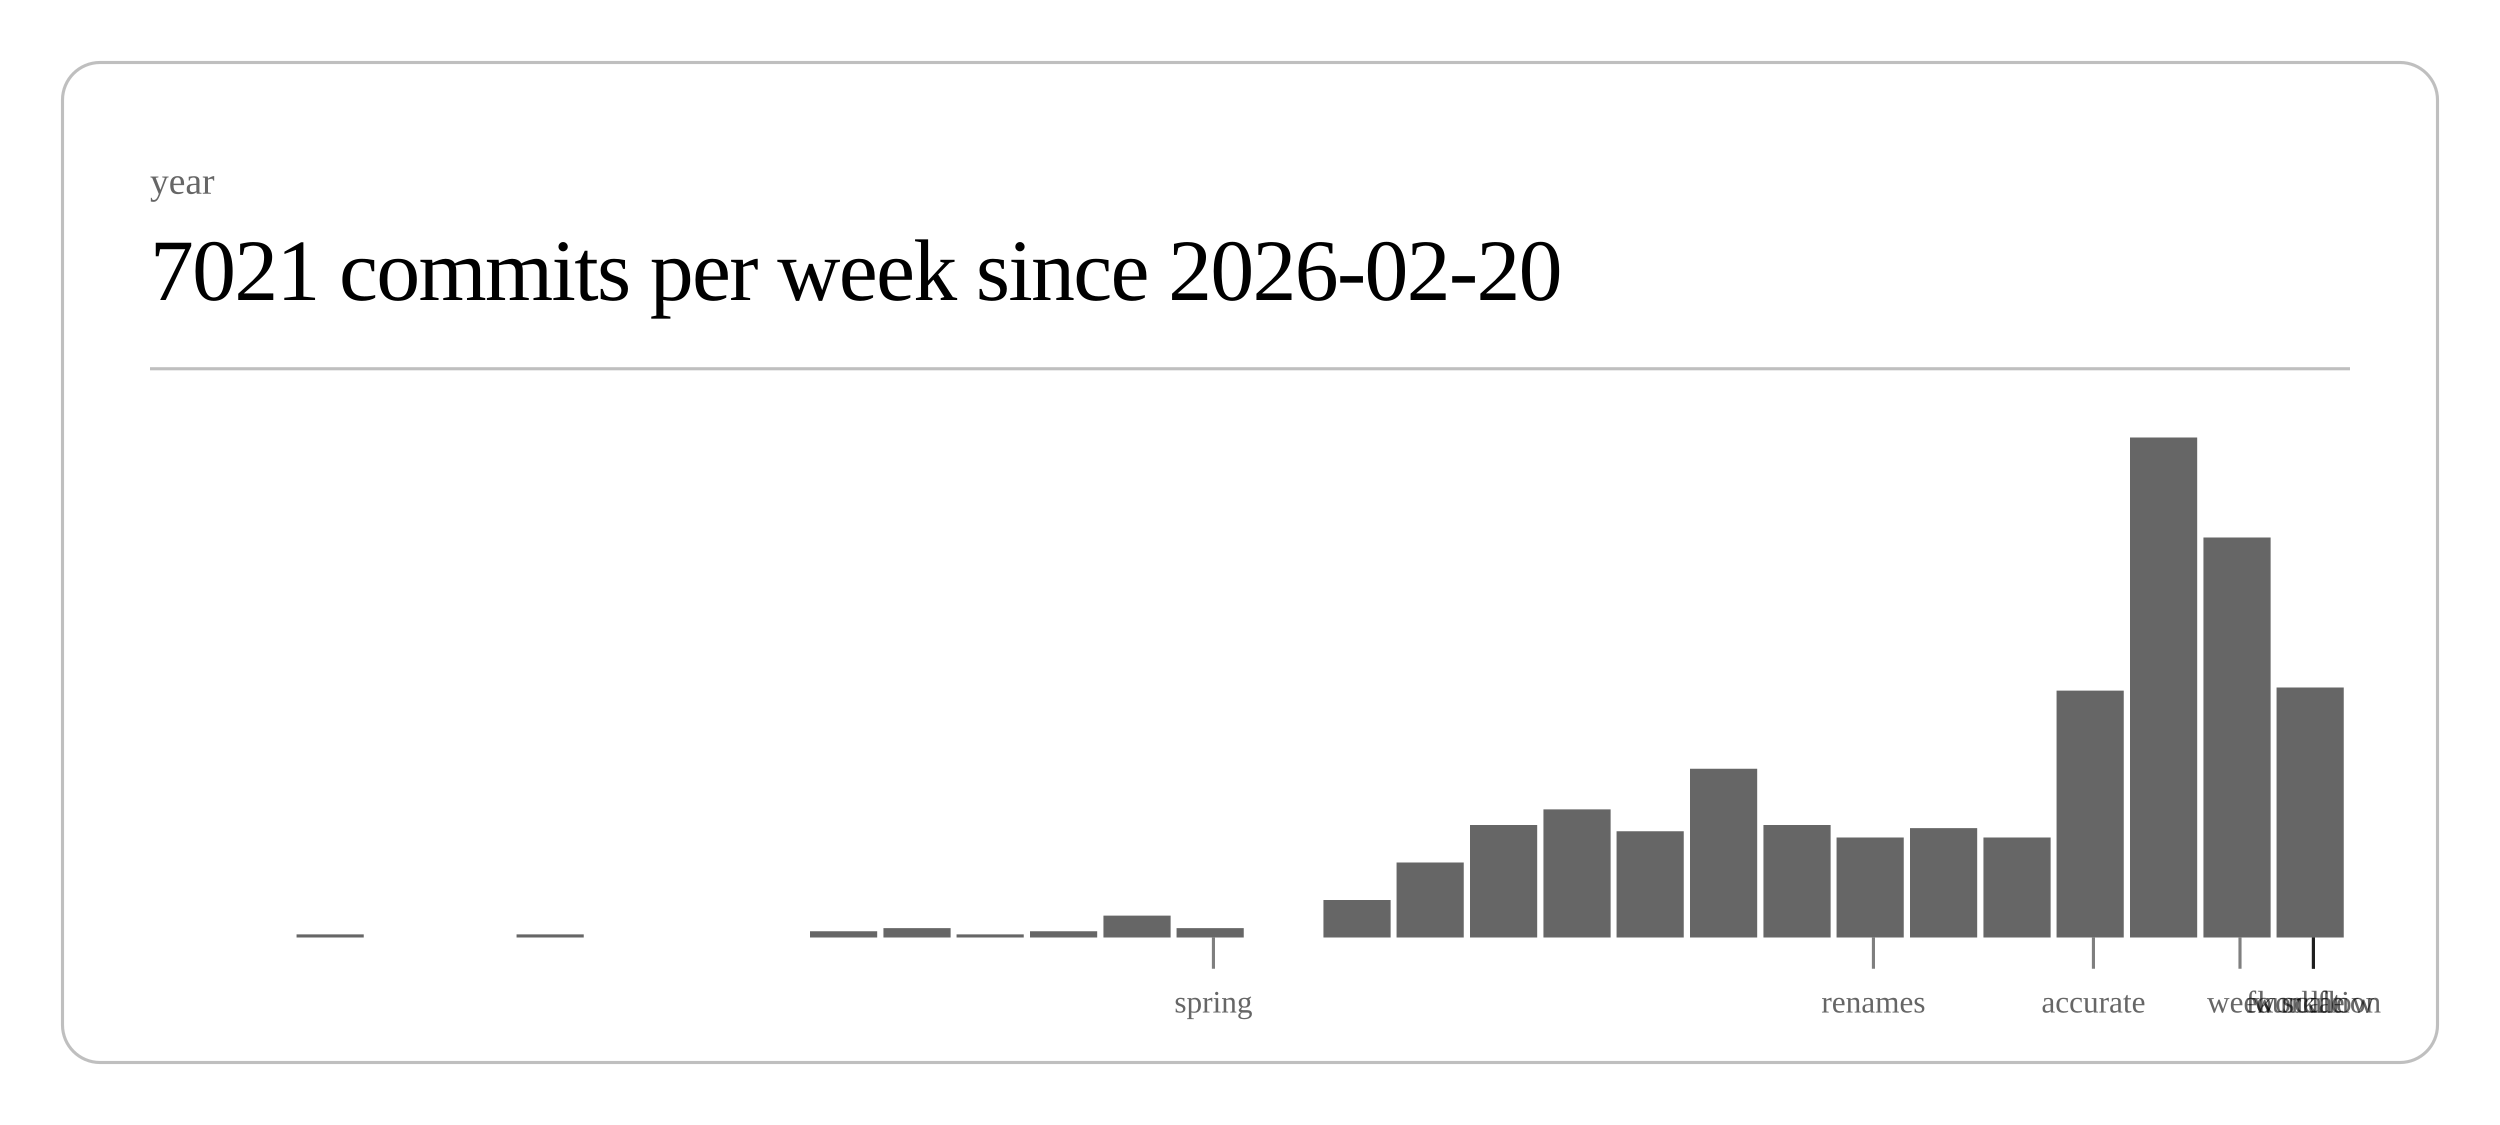
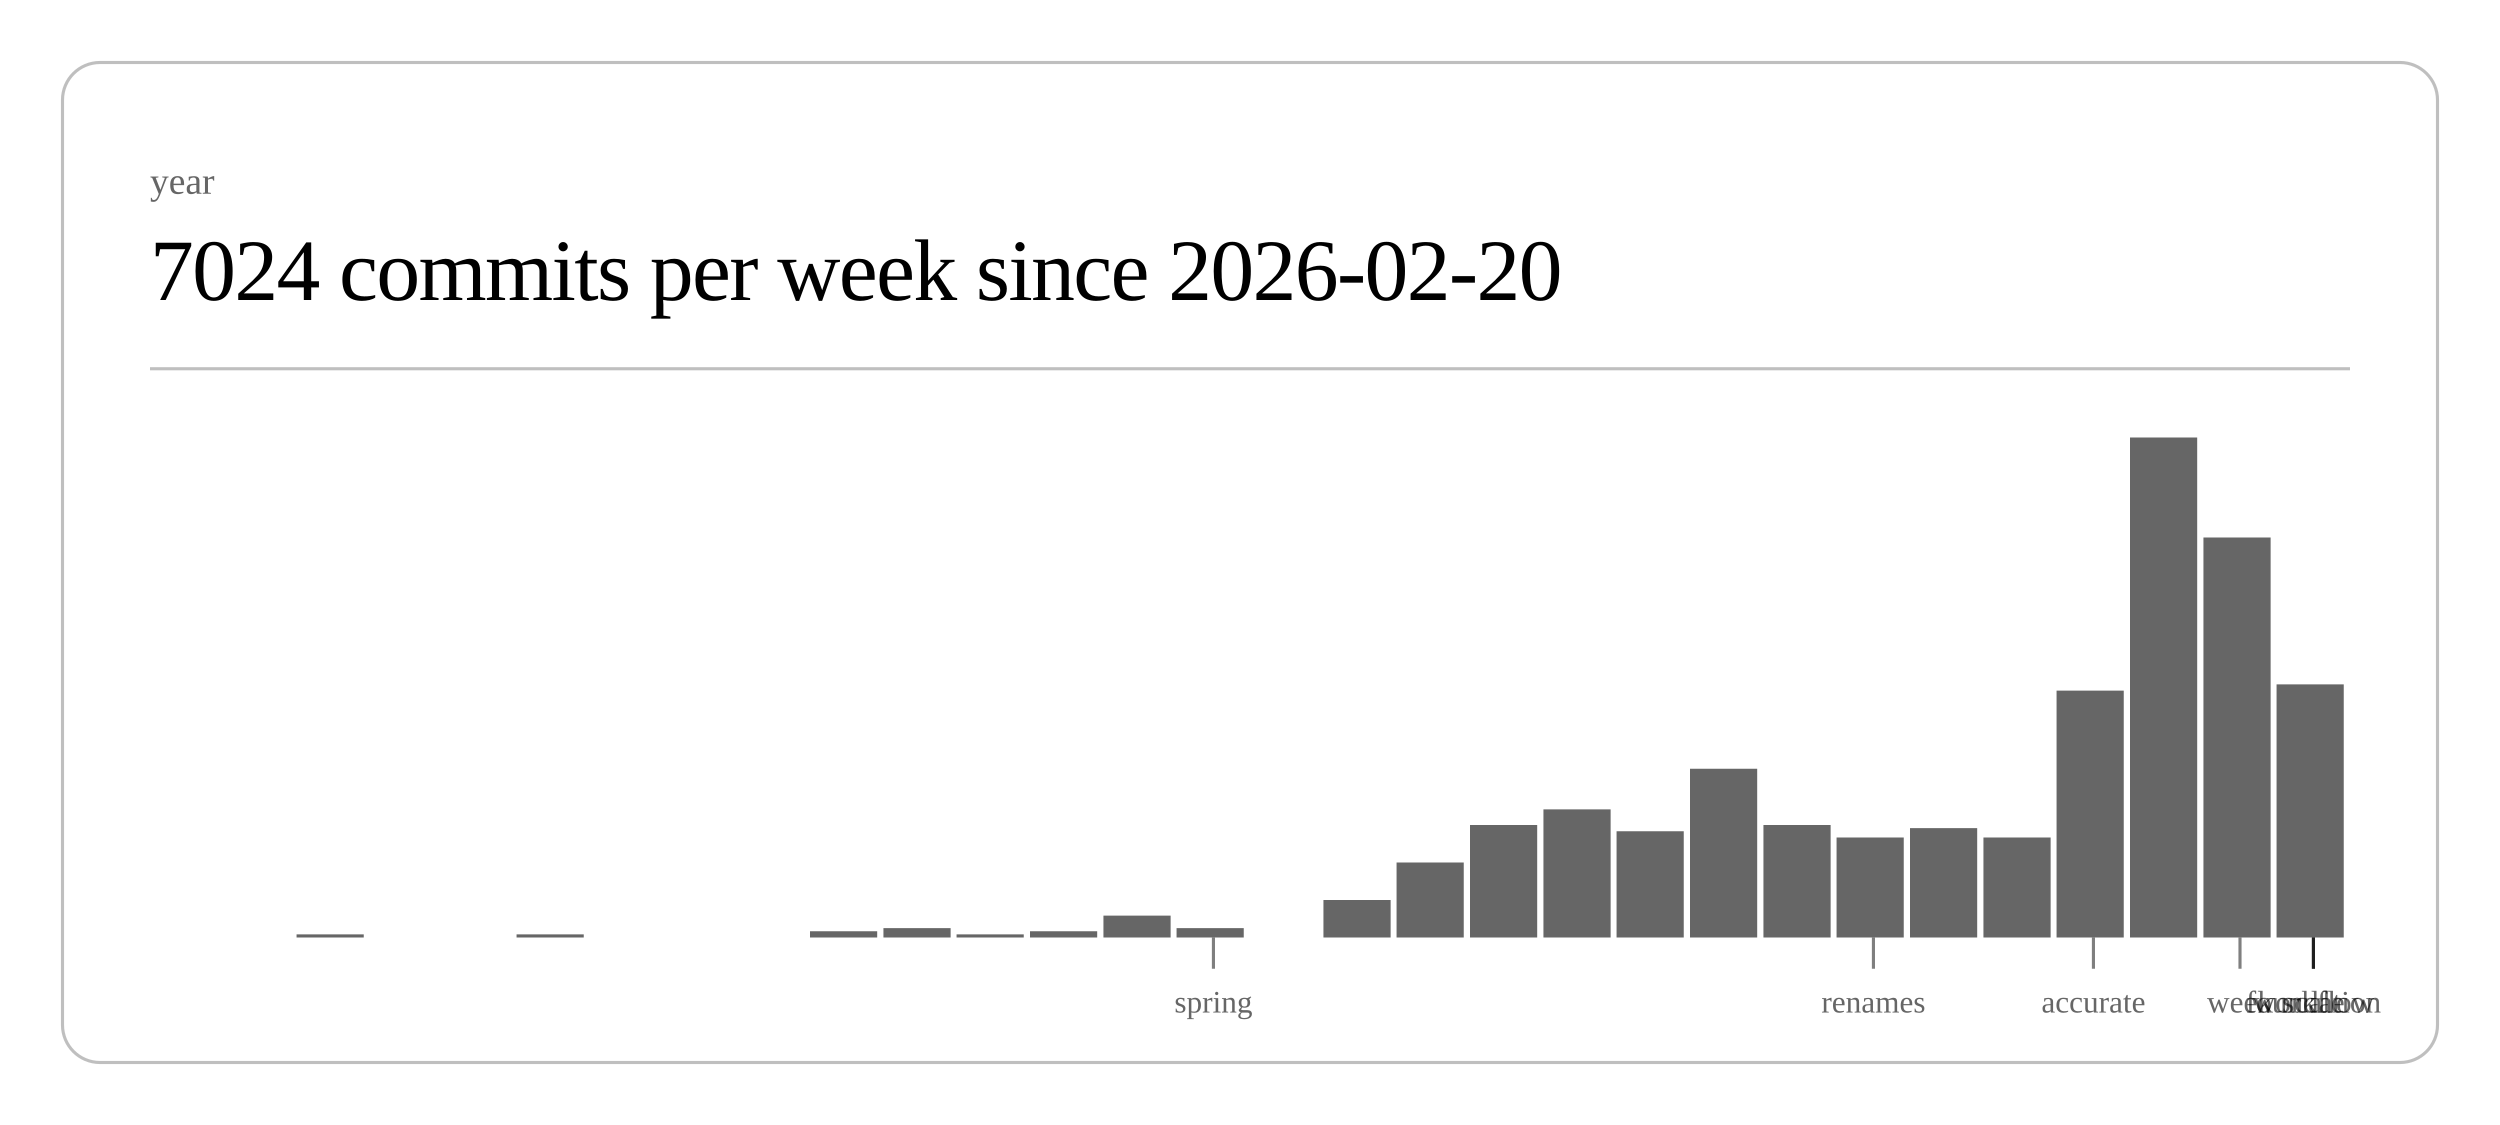
<svg xmlns="http://www.w3.org/2000/svg" class="post-header-svg" viewBox="0 0 800 360" width="800" height="360">
  <rect x="20" y="20" width="760" height="320" rx="12" ry="12" fill="none" stroke="currentColor" stroke-width="1" opacity="0.25" />
  <text fill="currentColor" x="48" y="62" font-size="12" opacity="0.6">year</text>
-   <text fill="currentColor" x="48" y="96" font-size="28" font-weight="300" letter-spacing="-0.5">7021 commits per week since 2026-02-20</text>
+   <text fill="currentColor" x="48" y="96" font-size="28" font-weight="300" letter-spacing="-0.5">7024 commits per week since 2026-02-20</text>
  <line stroke="currentColor" x1="48" y1="118" x2="752" y2="118" stroke-width="1" opacity="0.25" />
  <rect x="94.9" y="299" width="21.5" height="1" fill="currentColor" opacity="0.6" />
  <rect x="165.3" y="299" width="21.5" height="1" fill="currentColor" opacity="0.6" />
  <rect x="259.2" y="298" width="21.5" height="2" fill="currentColor" opacity="0.6" />
  <rect x="282.7" y="297" width="21.5" height="3" fill="currentColor" opacity="0.6" />
  <rect x="306.1" y="299" width="21.5" height="1" fill="currentColor" opacity="0.6" />
  <rect x="329.6" y="298" width="21.5" height="2" fill="currentColor" opacity="0.6" />
  <rect x="353.1" y="293" width="21.5" height="7" fill="currentColor" opacity="0.6" />
  <rect x="376.5" y="297" width="21.5" height="3" fill="currentColor" opacity="0.6" />
  <rect x="423.5" y="288" width="21.5" height="12" fill="currentColor" opacity="0.6" />
  <rect x="446.9" y="276" width="21.5" height="24" fill="currentColor" opacity="0.6" />
  <rect x="470.4" y="264" width="21.5" height="36" fill="currentColor" opacity="0.6" />
  <rect x="493.9" y="259" width="21.5" height="41" fill="currentColor" opacity="0.6" />
  <rect x="517.3" y="266" width="21.5" height="34" fill="currentColor" opacity="0.6" />
  <rect x="540.8" y="246" width="21.5" height="54" fill="currentColor" opacity="0.6" />
  <rect x="564.3" y="264" width="21.5" height="36" fill="currentColor" opacity="0.6" />
  <rect x="587.7" y="268" width="21.5" height="32" fill="currentColor" opacity="0.6" />
  <rect x="611.2" y="265" width="21.5" height="35" fill="currentColor" opacity="0.6" />
  <rect x="634.7" y="268" width="21.5" height="32" fill="currentColor" opacity="0.6" />
  <rect x="658.1" y="221" width="21.5" height="79" fill="currentColor" opacity="0.6" />
  <rect x="681.6" y="140" width="21.5" height="160" fill="currentColor" opacity="0.6" />
  <rect x="705.1" y="172" width="21.5" height="128" fill="currentColor" opacity="0.6" />
-   <rect x="728.5" y="220" width="21.5" height="80" fill="currentColor" opacity="0.6" />
+   <rect x="728.5" y="219" width="21.5" height="81" fill="currentColor" opacity="0.6" />
  <line stroke="currentColor" x1="388.3" y1="300" x2="388.3" y2="310" stroke-width="1" opacity="0.5" />
  <text fill="currentColor" x="388.3" y="324" font-size="10" opacity="0.6" text-anchor="middle">spring</text>
  <line stroke="currentColor" x1="599.5" y1="300" x2="599.5" y2="310" stroke-width="1" opacity="0.5" />
  <text fill="currentColor" x="599.5" y="324" font-size="10" opacity="0.6" text-anchor="middle">renames</text>
  <line stroke="currentColor" x1="669.9" y1="300" x2="669.9" y2="310" stroke-width="1" opacity="0.5" />
  <text fill="currentColor" x="669.9" y="324" font-size="10" opacity="0.6" text-anchor="middle">accurate</text>
  <line stroke="currentColor" x1="716.8" y1="300" x2="716.8" y2="310" stroke-width="1" opacity="0.5" />
  <text fill="currentColor" x="716.8" y="324" font-size="10" opacity="0.6" text-anchor="middle">week</text>
  <line stroke="currentColor" x1="740.3" y1="300" x2="740.3" y2="310" stroke-width="1" opacity="0.5" />
  <text fill="currentColor" x="740.3" y="324" font-size="10" opacity="0.6" text-anchor="middle">scale</text>
  <line stroke="currentColor" x1="740.3" y1="300" x2="740.3" y2="310" stroke-width="1" opacity="0.5" />
  <text fill="currentColor" x="740.3" y="324" font-size="10" opacity="0.6" text-anchor="middle">workflow</text>
  <line stroke="currentColor" x1="740.3" y1="300" x2="740.3" y2="310" stroke-width="1" opacity="0.5" />
  <text fill="currentColor" x="740.3" y="324" font-size="10" opacity="0.6" text-anchor="middle">foundation</text>
</svg>
